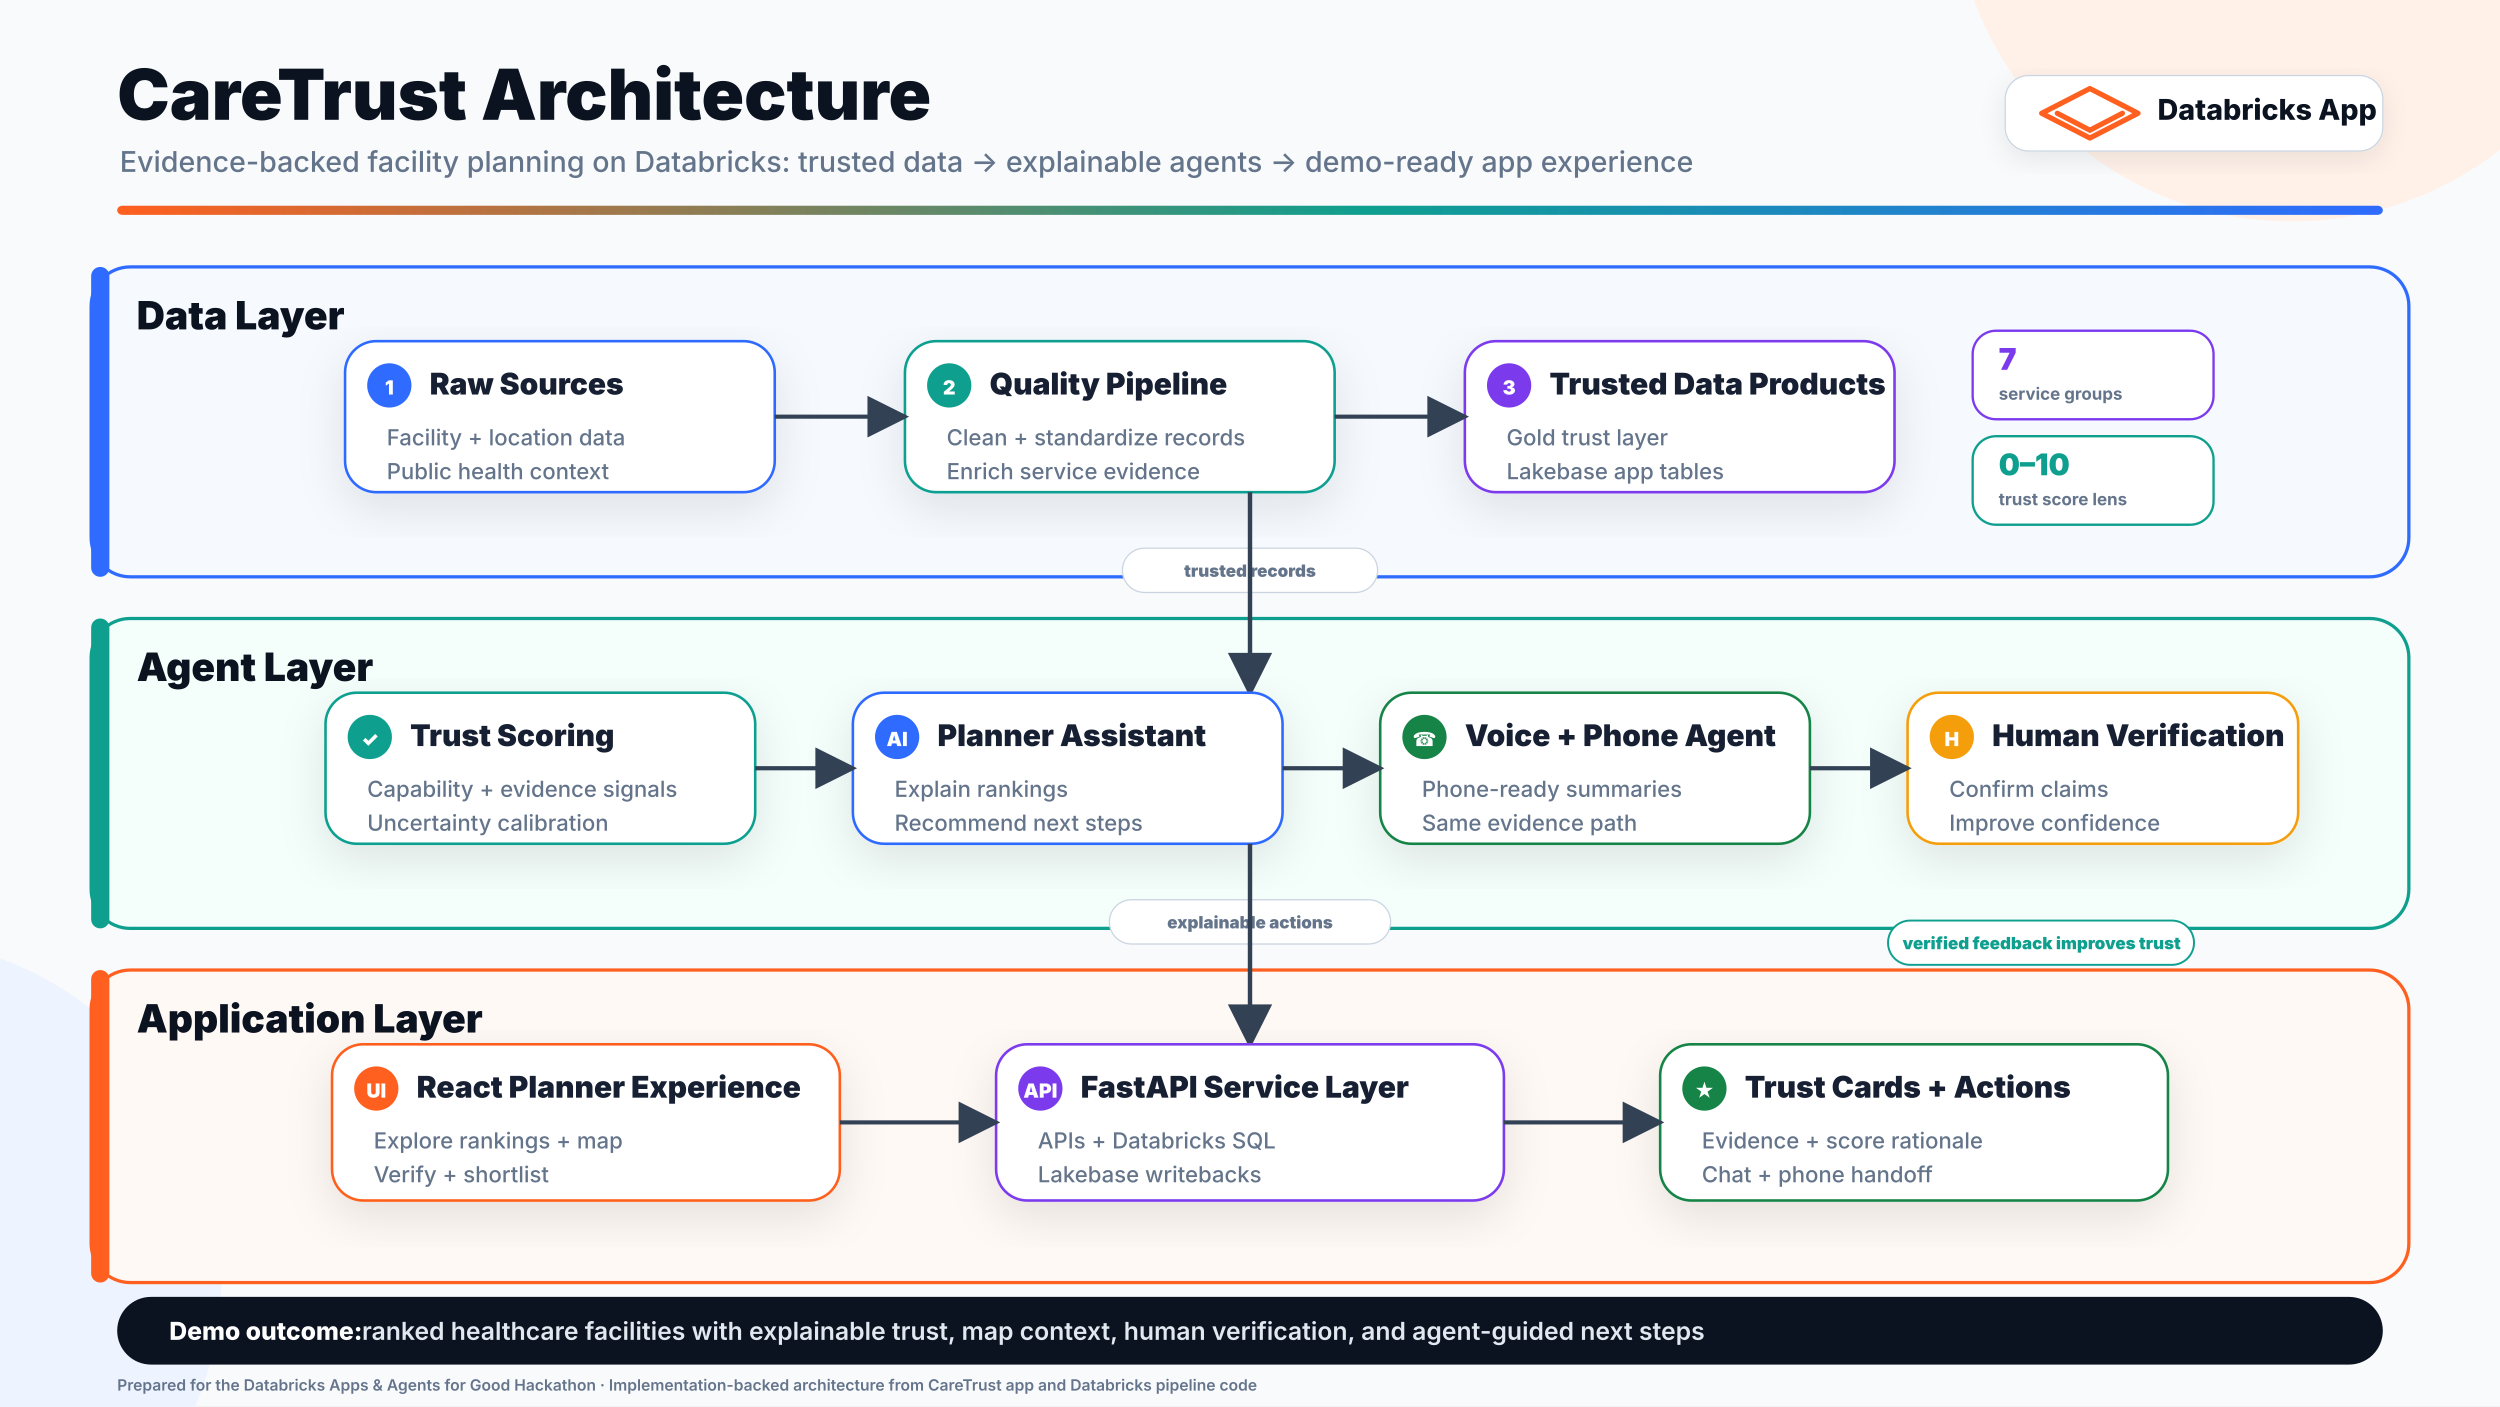
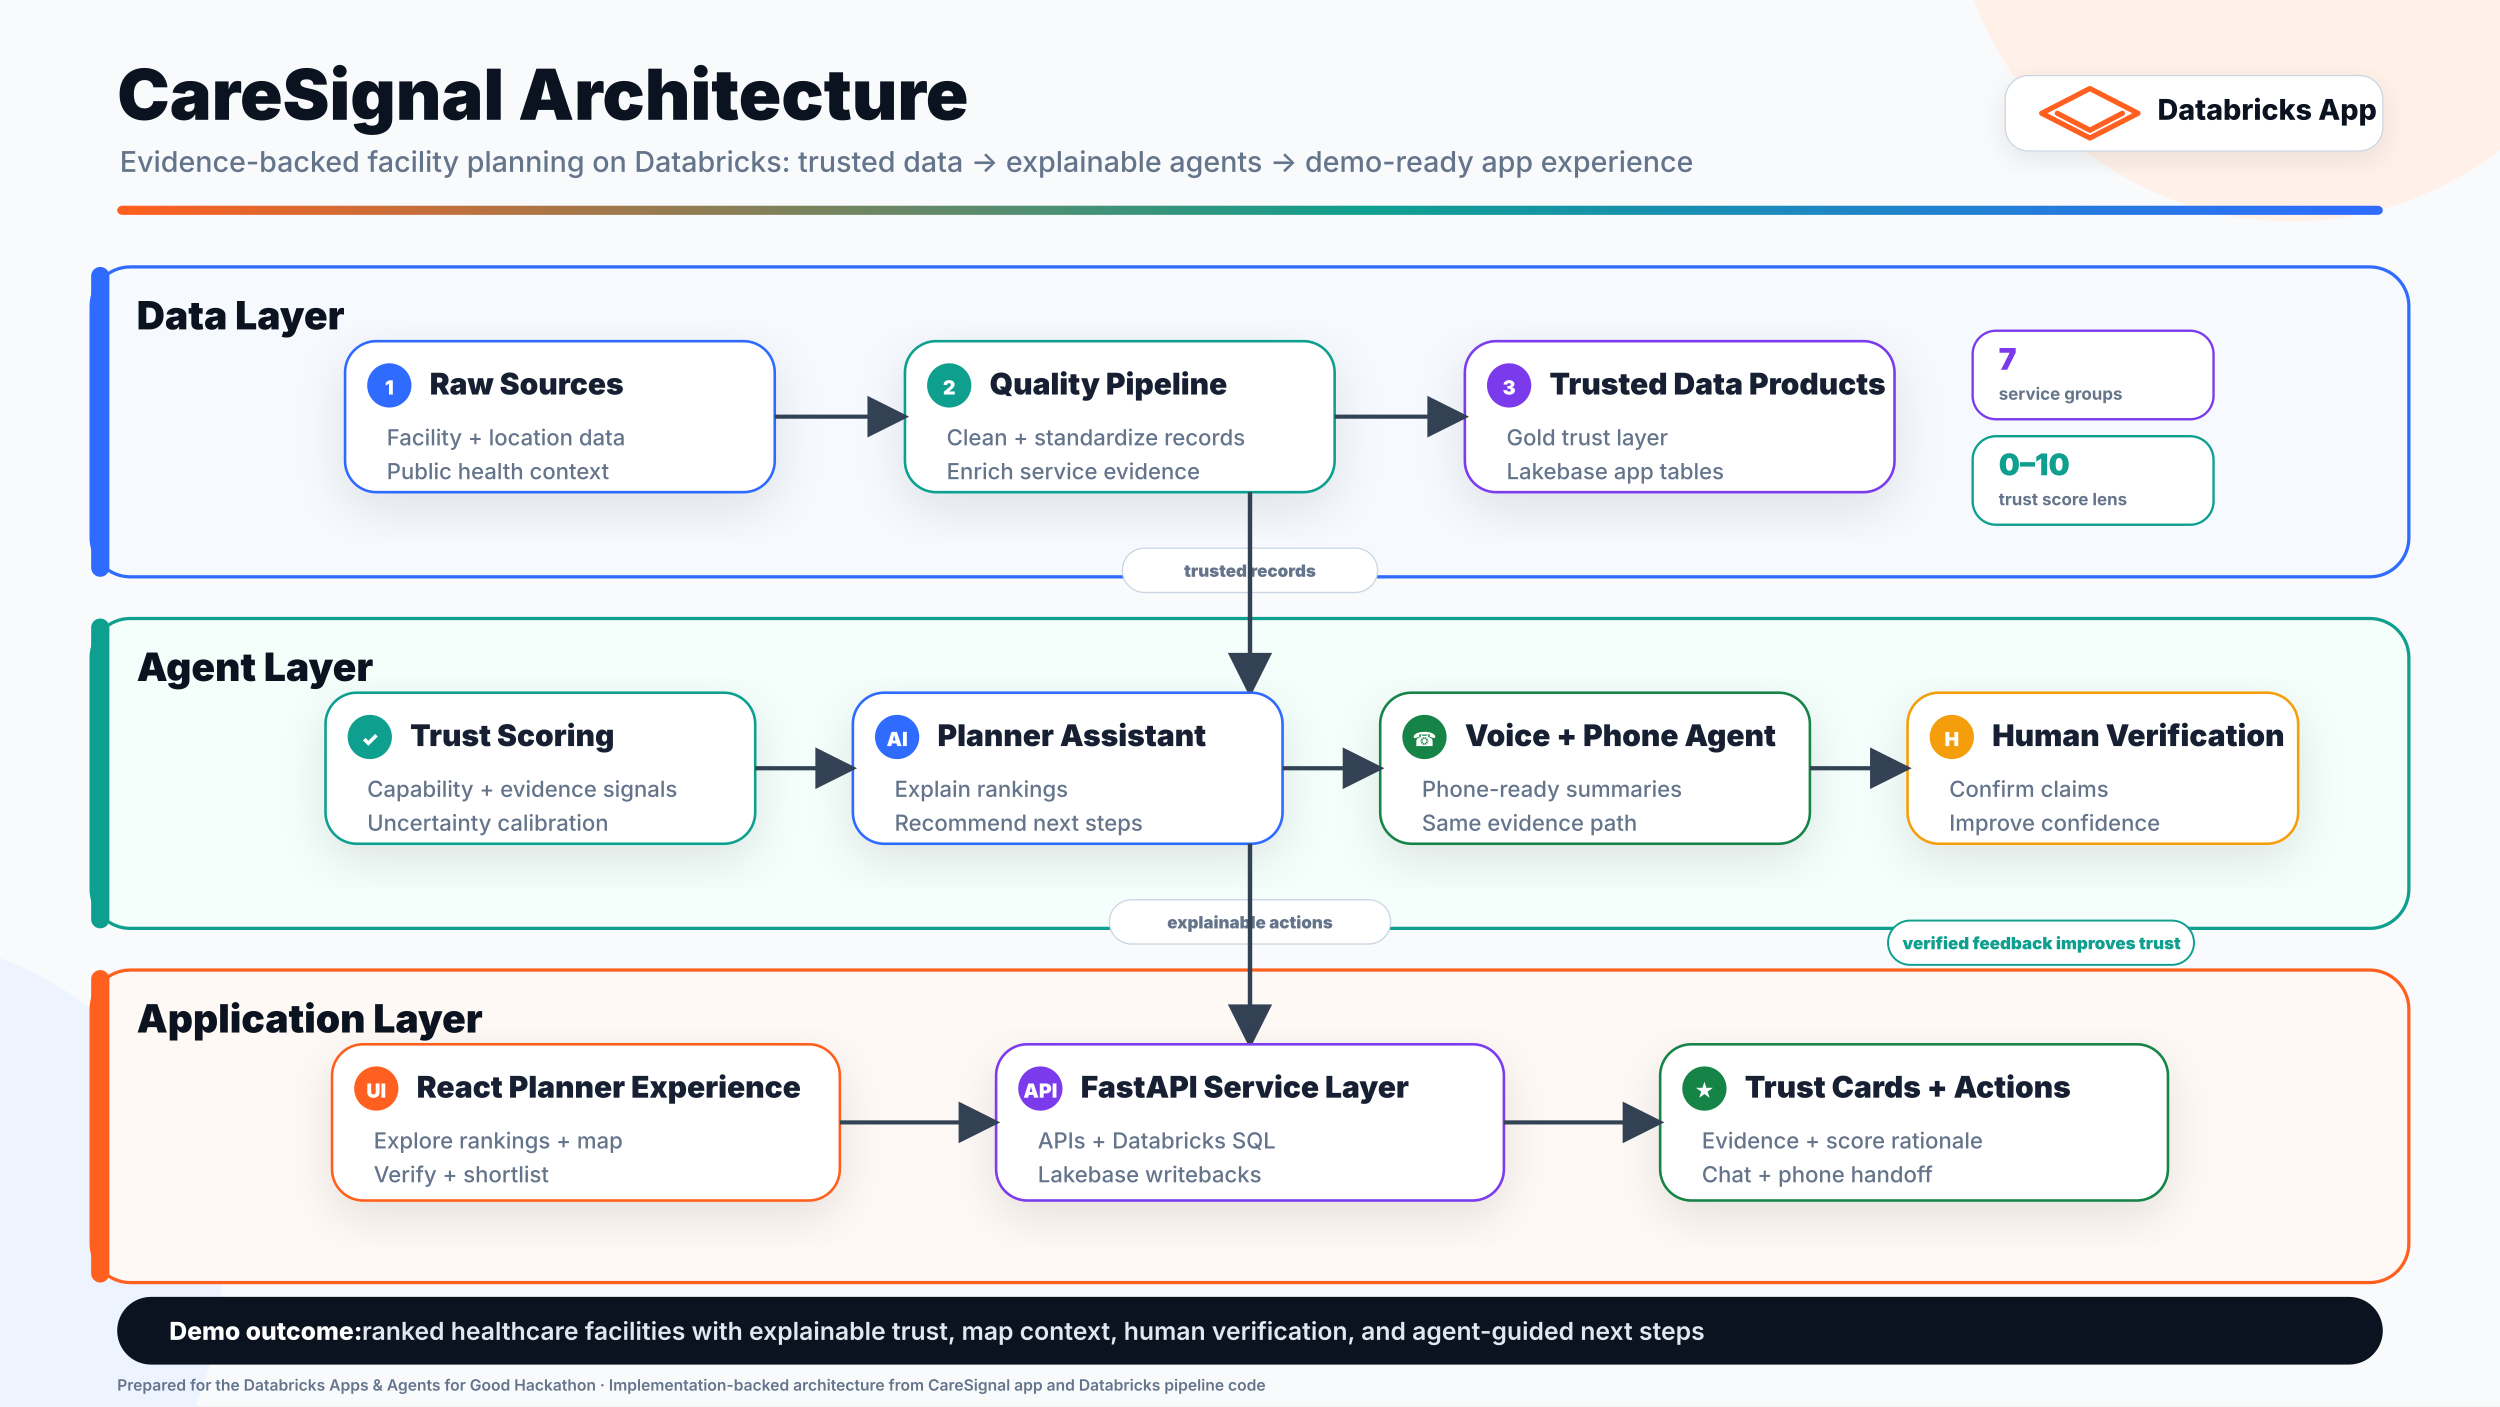
<svg xmlns="http://www.w3.org/2000/svg" width="1920" height="1080" viewBox="0 0 1920 1080">
  <defs>
    <filter id="cardShadow" x="-20%" y="-20%" width="140%" height="150%">
      <feDropShadow dx="0" dy="12" stdDeviation="18" flood-color="#0B1220" flood-opacity="0.10" />
    </filter>
    <filter id="softShadow" x="-20%" y="-20%" width="140%" height="150%">
      <feDropShadow dx="0" dy="6" stdDeviation="10" flood-color="#0B1220" flood-opacity="0.08" />
    </filter>
    <linearGradient id="titleGrad" x1="0" x2="1">
      <stop offset="0" stop-color="#FF5F1F" />
      <stop offset="0.55" stop-color="#0F9F8F" />
      <stop offset="1" stop-color="#2F6BFF" />
    </linearGradient>
    <marker id="arrow" markerWidth="14" markerHeight="14" refX="11" refY="7" orient="auto" markerUnits="strokeWidth">
      <path d="M2,2 L12,7 L2,12 z" fill="#334155" />
    </marker>
    <marker id="arrowTeal" markerWidth="14" markerHeight="14" refX="11" refY="7" orient="auto" markerUnits="strokeWidth">
      <path d="M2,2 L12,7 L2,12 z" fill="#0F9F8F" />
    </marker>
  </defs>
  <rect width="1920" height="1080" fill="#F8FAFC" />
  <circle cx="1760" cy="-90" r="260" fill="#FFF1E8" />
  <circle cx="-90" cy="980" r="260" fill="#EDF4FF" />
-   <text x="90" y="92" font-family="Inter, Arial, sans-serif" font-size="54" font-weight="850" fill="#0B1220">CareTrust Architecture</text>
+   <text x="90" y="92" font-family="Inter, Arial, sans-serif" font-size="54" font-weight="850" fill="#0B1220">CareSignal Architecture</text>
  <text x="92" y="132" font-family="Inter, Arial, sans-serif" font-size="22" font-weight="500" fill="#64748B">Evidence-backed facility planning on Databricks: trusted data → explainable agents → demo-ready app experience</text>
  <rect x="90" y="158" width="1740" height="7" rx="4" fill="url(#titleGrad)" />
  <rect x="1540" y="58" width="290" height="58" rx="18" fill="#FFFFFF" stroke="#CBD5E1" filter="url(#softShadow)" />
  <path d="M1568 87 L1605 68 L1642 87 L1605 106 Z" fill="none" stroke="#FF5F1F" stroke-width="4" stroke-linejoin="round" />
  <path d="M1580 87 L1605 100 L1630 87" fill="none" stroke="#FF5F1F" stroke-width="4" stroke-linecap="round" />
  <text x="1657" y="92" font-family="Inter, Arial" font-size="22" font-weight="800" fill="#0B1220">Databricks App</text>
  <rect x="70" y="205" width="1780" height="238" rx="30" fill="#F6FAFF" stroke="#2F6BFF" stroke-width="2.5" />
  <rect x="70" y="205" width="14" height="238" rx="7" fill="#2F6BFF" />
  <text x="105" y="253" font-family="Inter, Arial" font-size="30" font-weight="850" fill="#0B1220">Data Layer</text>
  <rect x="70" y="475" width="1780" height="238" rx="30" fill="#F4FEFB" stroke="#0F9F8F" stroke-width="2.5" />
  <rect x="70" y="475" width="14" height="238" rx="7" fill="#0F9F8F" />
  <text x="105" y="523" font-family="Inter, Arial" font-size="30" font-weight="850" fill="#0B1220">Agent Layer</text>
  <rect x="70" y="745" width="1780" height="240" rx="30" fill="#FFF9F5" stroke="#FF5F1F" stroke-width="2.5" />
  <rect x="70" y="745" width="14" height="240" rx="7" fill="#FF5F1F" />
  <text x="105" y="793" font-family="Inter, Arial" font-size="30" font-weight="850" fill="#0B1220">Application Layer</text>
  <rect x="265" y="262" width="330" height="116" rx="24" fill="#FFFFFF" stroke="#2F6BFF" stroke-width="2" filter="url(#cardShadow)" />
  <circle cx="299" cy="296" r="17" fill="#2F6BFF" />
  <text x="299" y="303" text-anchor="middle" font-family="Inter, Arial" font-size="15" font-weight="900" fill="white">1</text>
  <text x="330" y="303" font-family="Inter, Arial" font-size="23" font-weight="850" fill="#172033">Raw Sources</text>
  <text x="297" y="342" font-family="Inter, Arial" font-size="17" font-weight="520" fill="#64748B">Facility + location data</text>
  <text x="297" y="368" font-family="Inter, Arial" font-size="17" font-weight="520" fill="#64748B">Public health context</text>
  <rect x="695" y="262" width="330" height="116" rx="24" fill="#FFFFFF" stroke="#0F9F8F" stroke-width="2" filter="url(#cardShadow)" />
  <circle cx="729" cy="296" r="17" fill="#0F9F8F" />
  <text x="729" y="303" text-anchor="middle" font-family="Inter, Arial" font-size="15" font-weight="900" fill="white">2</text>
  <text x="760" y="303" font-family="Inter, Arial" font-size="23" font-weight="850" fill="#172033">Quality Pipeline</text>
  <text x="727" y="342" font-family="Inter, Arial" font-size="17" font-weight="520" fill="#64748B">Clean + standardize records</text>
  <text x="727" y="368" font-family="Inter, Arial" font-size="17" font-weight="520" fill="#64748B">Enrich service evidence</text>
  <rect x="1125" y="262" width="330" height="116" rx="24" fill="#FFFFFF" stroke="#7C3AED" stroke-width="2" filter="url(#cardShadow)" />
  <circle cx="1159" cy="296" r="17" fill="#7C3AED" />
  <text x="1159" y="303" text-anchor="middle" font-family="Inter, Arial" font-size="15" font-weight="900" fill="white">3</text>
  <text x="1190" y="303" font-family="Inter, Arial" font-size="23" font-weight="850" fill="#172033">Trusted Data Products</text>
  <text x="1157" y="342" font-family="Inter, Arial" font-size="17" font-weight="520" fill="#64748B">Gold trust layer</text>
  <text x="1157" y="368" font-family="Inter, Arial" font-size="17" font-weight="520" fill="#64748B">Lakebase app tables</text>
  <path d="M595,320 C645.0,320 645.0,320 695,320" fill="none" stroke="#334155" stroke-width="3.2" marker-end="url(#arrow)" />
  <path d="M1025,320 C1075.0,320 1075.0,320 1125,320" fill="none" stroke="#334155" stroke-width="3.2" marker-end="url(#arrow)" />
  <rect x="1515" y="254" width="185" height="68" rx="18" fill="#FFFFFF" stroke="#7C3AED" stroke-width="1.8" />
  <text x="1535" y="284" font-family="Inter, Arial" font-size="23" font-weight="850" fill="#7C3AED">7</text>
  <text x="1535" y="307" font-family="Inter, Arial" font-size="13" font-weight="700" fill="#64748B">service groups</text>
  <rect x="1515" y="335" width="185" height="68" rx="18" fill="#FFFFFF" stroke="#0F9F8F" stroke-width="1.8" />
  <text x="1535" y="365" font-family="Inter, Arial" font-size="23" font-weight="850" fill="#0F9F8F">0–10</text>
  <text x="1535" y="388" font-family="Inter, Arial" font-size="13" font-weight="700" fill="#64748B">trust score lens</text>
  <rect x="862" y="421" width="196" height="34" rx="17" fill="#FFFFFF" stroke="#CBD5E1" />
  <text x="960" y="443" text-anchor="middle" font-family="Inter, Arial" font-size="13" font-weight="850" fill="#64748B">trusted records</text>
  <line x1="960" y1="378" x2="960" y2="532" stroke="#334155" stroke-width="3.4" marker-end="url(#arrow)" />
  <rect x="250" y="532" width="330" height="116" rx="24" fill="#FFFFFF" stroke="#0F9F8F" stroke-width="2" filter="url(#cardShadow)" />
  <circle cx="284" cy="566" r="17" fill="#0F9F8F" />
  <text x="284" y="573" text-anchor="middle" font-family="Inter, Arial" font-size="15" font-weight="900" fill="white">✓</text>
  <text x="315" y="573" font-family="Inter, Arial" font-size="23" font-weight="850" fill="#172033">Trust Scoring</text>
  <text x="282" y="612" font-family="Inter, Arial" font-size="17" font-weight="520" fill="#64748B">Capability + evidence signals</text>
  <text x="282" y="638" font-family="Inter, Arial" font-size="17" font-weight="520" fill="#64748B">Uncertainty calibration</text>
  <rect x="655" y="532" width="330" height="116" rx="24" fill="#FFFFFF" stroke="#2F6BFF" stroke-width="2" filter="url(#cardShadow)" />
  <circle cx="689" cy="566" r="17" fill="#2F6BFF" />
  <text x="689" y="573" text-anchor="middle" font-family="Inter, Arial" font-size="15" font-weight="900" fill="white">AI</text>
  <text x="720" y="573" font-family="Inter, Arial" font-size="23" font-weight="850" fill="#172033">Planner Assistant</text>
  <text x="687" y="612" font-family="Inter, Arial" font-size="17" font-weight="520" fill="#64748B">Explain rankings</text>
  <text x="687" y="638" font-family="Inter, Arial" font-size="17" font-weight="520" fill="#64748B">Recommend next steps</text>
  <rect x="1060" y="532" width="330" height="116" rx="24" fill="#FFFFFF" stroke="#168447" stroke-width="2" filter="url(#cardShadow)" />
  <circle cx="1094" cy="566" r="17" fill="#168447" />
  <text x="1094" y="573" text-anchor="middle" font-family="Inter, Arial" font-size="15" font-weight="900" fill="white">☎</text>
  <text x="1125" y="573" font-family="Inter, Arial" font-size="23" font-weight="850" fill="#172033">Voice + Phone Agent</text>
  <text x="1092" y="612" font-family="Inter, Arial" font-size="17" font-weight="520" fill="#64748B">Phone-ready summaries</text>
  <text x="1092" y="638" font-family="Inter, Arial" font-size="17" font-weight="520" fill="#64748B">Same evidence path</text>
  <rect x="1465" y="532" width="300" height="116" rx="24" fill="#FFFFFF" stroke="#F59E0B" stroke-width="2" filter="url(#cardShadow)" />
  <circle cx="1499" cy="566" r="17" fill="#F59E0B" />
  <text x="1499" y="573" text-anchor="middle" font-family="Inter, Arial" font-size="15" font-weight="900" fill="white">H</text>
  <text x="1530" y="573" font-family="Inter, Arial" font-size="23" font-weight="850" fill="#172033">Human Verification</text>
  <text x="1497" y="612" font-family="Inter, Arial" font-size="17" font-weight="520" fill="#64748B">Confirm claims</text>
  <text x="1497" y="638" font-family="Inter, Arial" font-size="17" font-weight="520" fill="#64748B">Improve confidence</text>
  <path d="M580,590 C617.5,590 617.5,590 655,590" fill="none" stroke="#334155" stroke-width="3.2" marker-end="url(#arrow)" />
  <path d="M985,590 C1022.5,590 1022.5,590 1060,590" fill="none" stroke="#334155" stroke-width="3.2" marker-end="url(#arrow)" />
  <path d="M1390,590 C1427.5,590 1427.5,590 1465,590" fill="none" stroke="#334155" stroke-width="3.2" marker-end="url(#arrow)" />
  <rect x="852" y="691" width="216" height="34" rx="17" fill="#FFFFFF" stroke="#CBD5E1" />
  <text x="960" y="713" text-anchor="middle" font-family="Inter, Arial" font-size="13" font-weight="850" fill="#64748B">explainable actions</text>
  <line x1="960" y1="648" x2="960" y2="802" stroke="#334155" stroke-width="3.4" marker-end="url(#arrow)" />
  <rect x="255" y="802" width="390" height="120" rx="24" fill="#FFFFFF" stroke="#FF5F1F" stroke-width="2" filter="url(#cardShadow)" />
  <circle cx="289" cy="836" r="17" fill="#FF5F1F" />
  <text x="289" y="843" text-anchor="middle" font-family="Inter, Arial" font-size="15" font-weight="900" fill="white">UI</text>
  <text x="320" y="843" font-family="Inter, Arial" font-size="23" font-weight="850" fill="#172033">React Planner Experience</text>
  <text x="287" y="882" font-family="Inter, Arial" font-size="17" font-weight="520" fill="#64748B">Explore rankings + map</text>
  <text x="287" y="908" font-family="Inter, Arial" font-size="17" font-weight="520" fill="#64748B">Verify + shortlist</text>
  <rect x="765" y="802" width="390" height="120" rx="24" fill="#FFFFFF" stroke="#7C3AED" stroke-width="2" filter="url(#cardShadow)" />
  <circle cx="799" cy="836" r="17" fill="#7C3AED" />
  <text x="799" y="843" text-anchor="middle" font-family="Inter, Arial" font-size="15" font-weight="900" fill="white">API</text>
  <text x="830" y="843" font-family="Inter, Arial" font-size="23" font-weight="850" fill="#172033">FastAPI Service Layer</text>
  <text x="797" y="882" font-family="Inter, Arial" font-size="17" font-weight="520" fill="#64748B">APIs + Databricks SQL</text>
  <text x="797" y="908" font-family="Inter, Arial" font-size="17" font-weight="520" fill="#64748B">Lakebase writebacks</text>
  <rect x="1275" y="802" width="390" height="120" rx="24" fill="#FFFFFF" stroke="#168447" stroke-width="2" filter="url(#cardShadow)" />
  <circle cx="1309" cy="836" r="17" fill="#168447" />
  <text x="1309" y="843" text-anchor="middle" font-family="Inter, Arial" font-size="15" font-weight="900" fill="white">★</text>
  <text x="1340" y="843" font-family="Inter, Arial" font-size="23" font-weight="850" fill="#172033">Trust Cards + Actions</text>
  <text x="1307" y="882" font-family="Inter, Arial" font-size="17" font-weight="520" fill="#64748B">Evidence + score rationale</text>
  <text x="1307" y="908" font-family="Inter, Arial" font-size="17" font-weight="520" fill="#64748B">Chat + phone handoff</text>
  <path d="M645,862 C705.0,862 705.0,862 765,862" fill="none" stroke="#334155" stroke-width="3.2" marker-end="url(#arrow)" />
  <path d="M1155,862 C1215.0,862 1215.0,862 1275,862" fill="none" stroke="#334155" stroke-width="3.2" marker-end="url(#arrow)" />
  <rect x="1450" y="707" width="235" height="34" rx="17" fill="#FFFFFF" stroke="#0F9F8F" stroke-width="1.5" />
  <text x="1568" y="729" text-anchor="middle" font-family="Inter, Arial" font-size="13" font-weight="850" fill="#0F9F8F">verified feedback improves trust</text>
  <rect x="90" y="996" width="1740" height="52" rx="26" fill="#0B1220" />
  <text x="130" y="1029" font-family="Inter, Arial" font-size="19" font-weight="800" fill="white">Demo outcome:</text>
  <text x="278" y="1029" font-family="Inter, Arial" font-size="19" font-weight="600" fill="#E2E8F0">ranked healthcare facilities with explainable trust, map context, human verification, and agent-guided next steps</text>
-   <text x="90" y="1068" font-family="Inter, Arial" font-size="12" font-weight="600" fill="#64748B">Prepared for the Databricks Apps &amp; Agents for Good Hackathon · Implementation-backed architecture from CareTrust app and Databricks pipeline code</text>
+   <text x="90" y="1068" font-family="Inter, Arial" font-size="12" font-weight="600" fill="#64748B">Prepared for the Databricks Apps &amp; Agents for Good Hackathon · Implementation-backed architecture from CareSignal app and Databricks pipeline code</text>
</svg>
